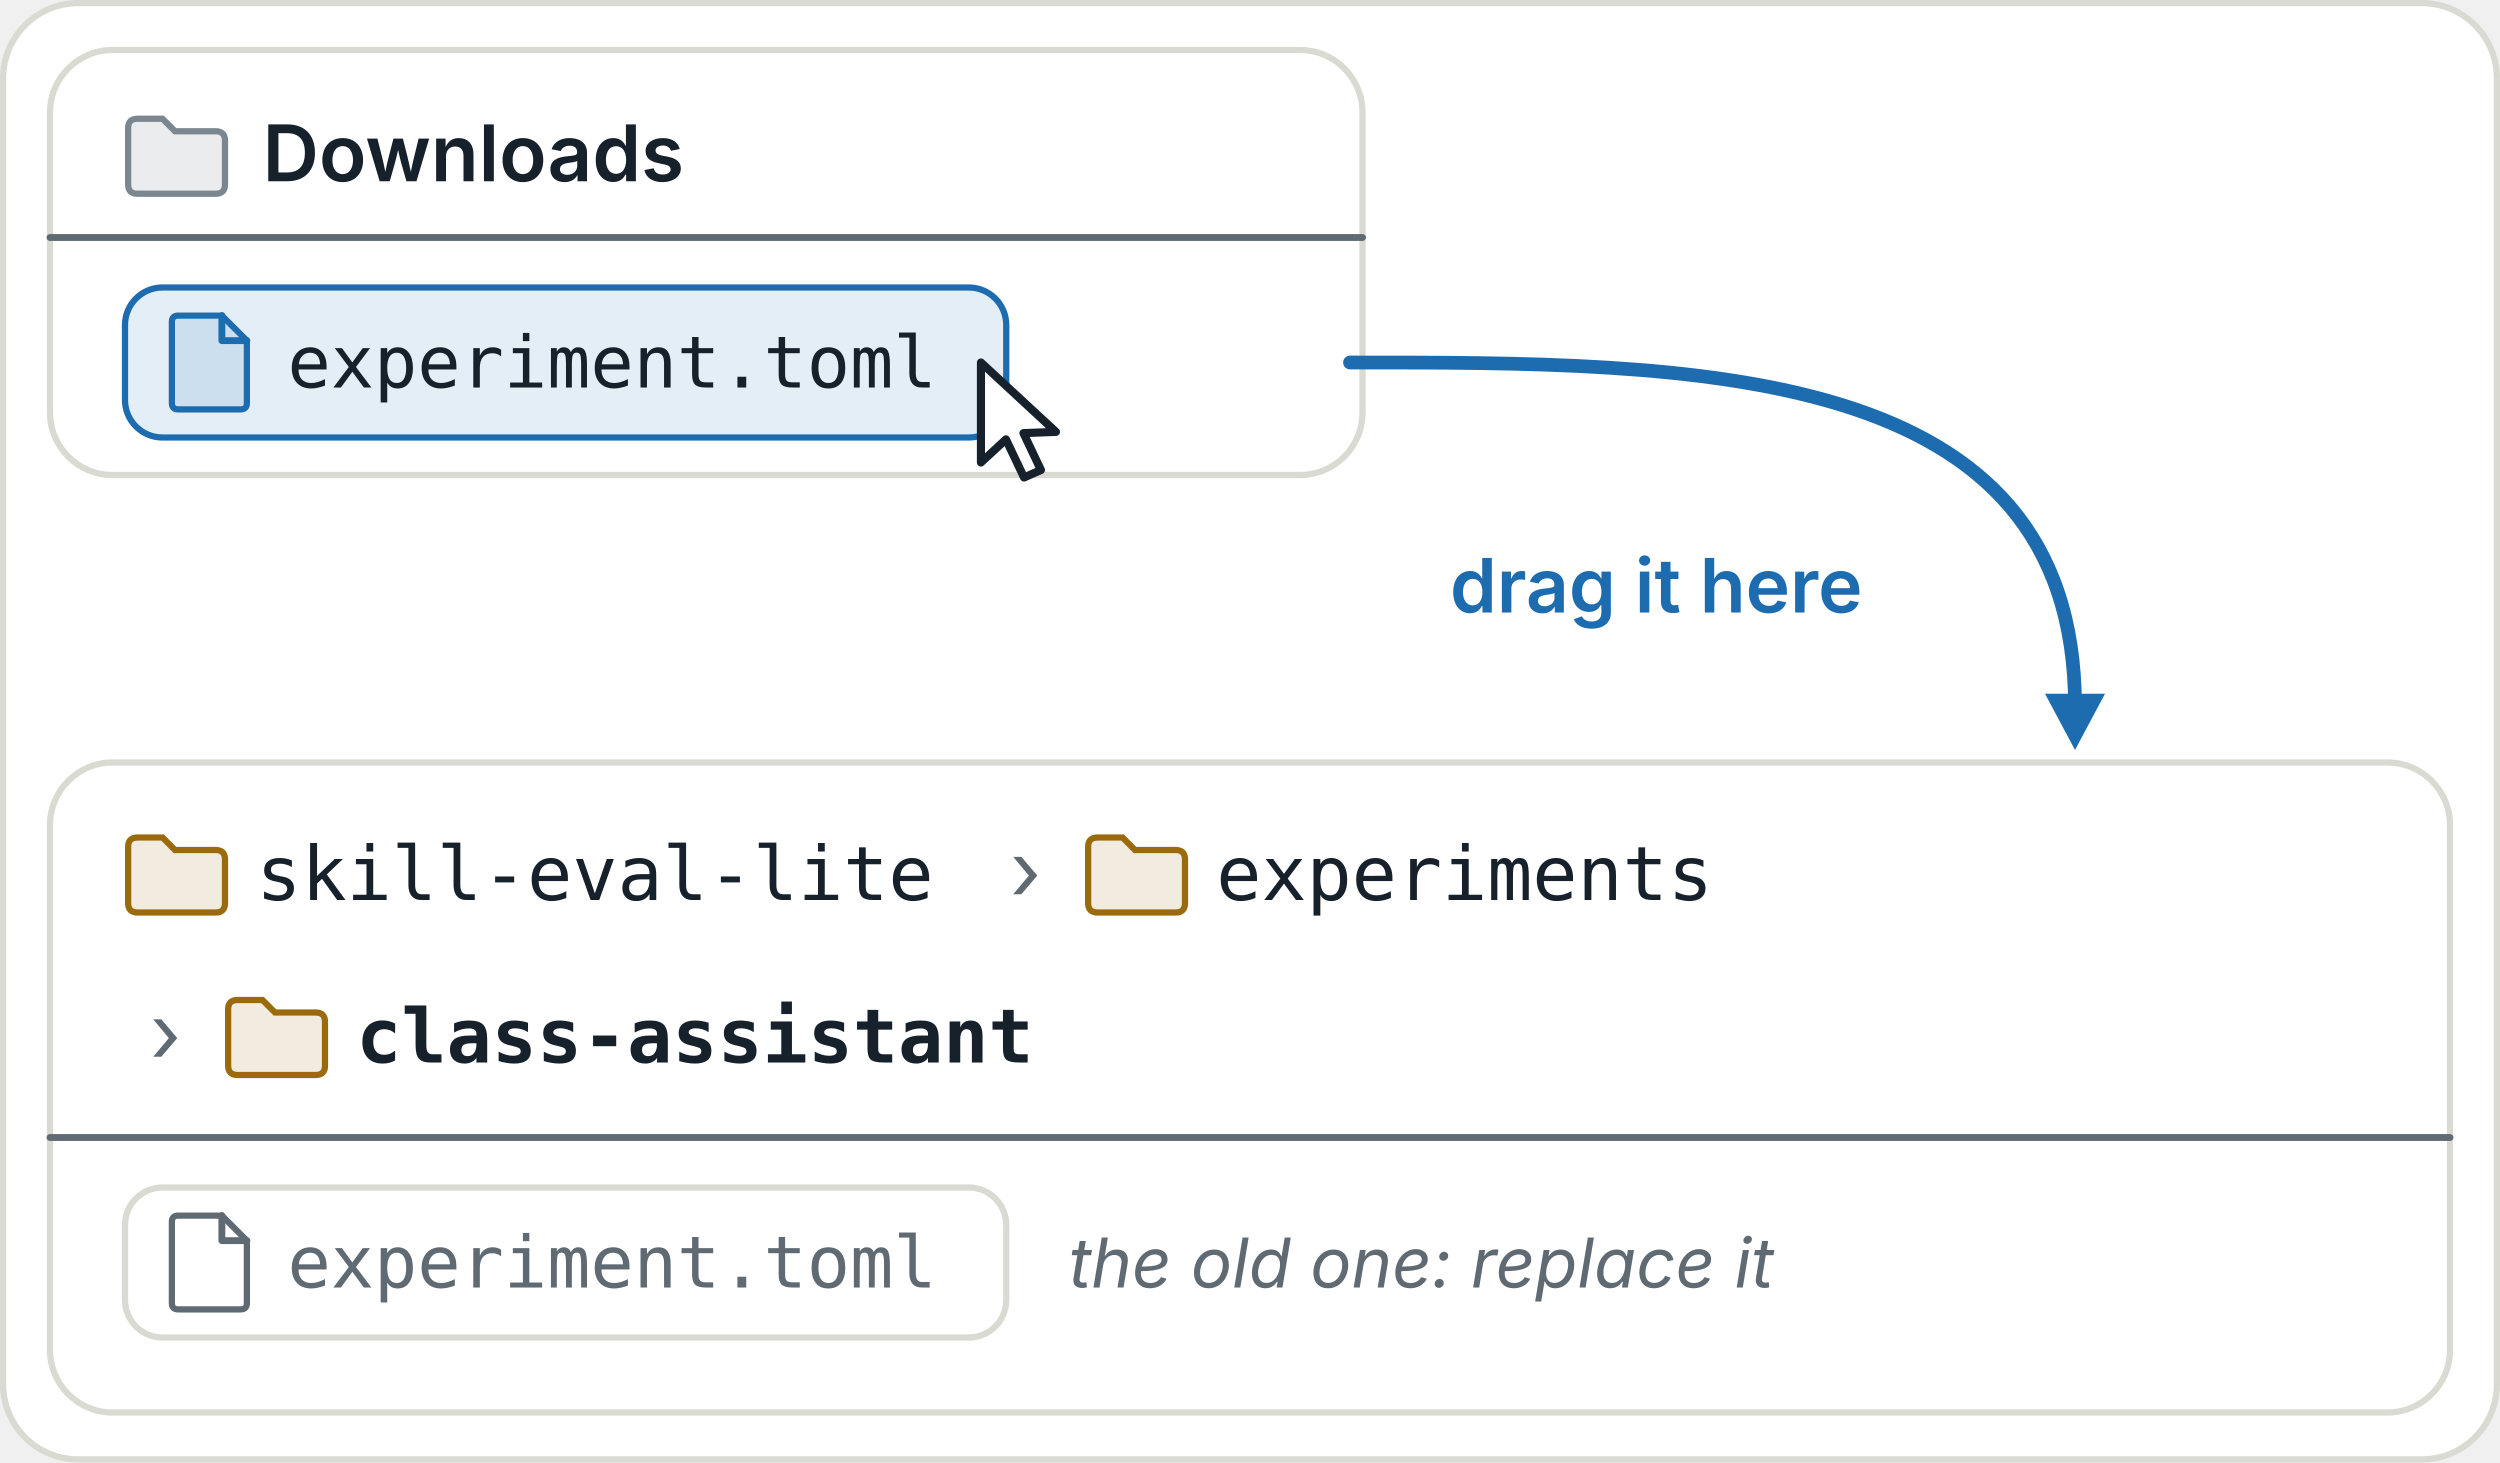
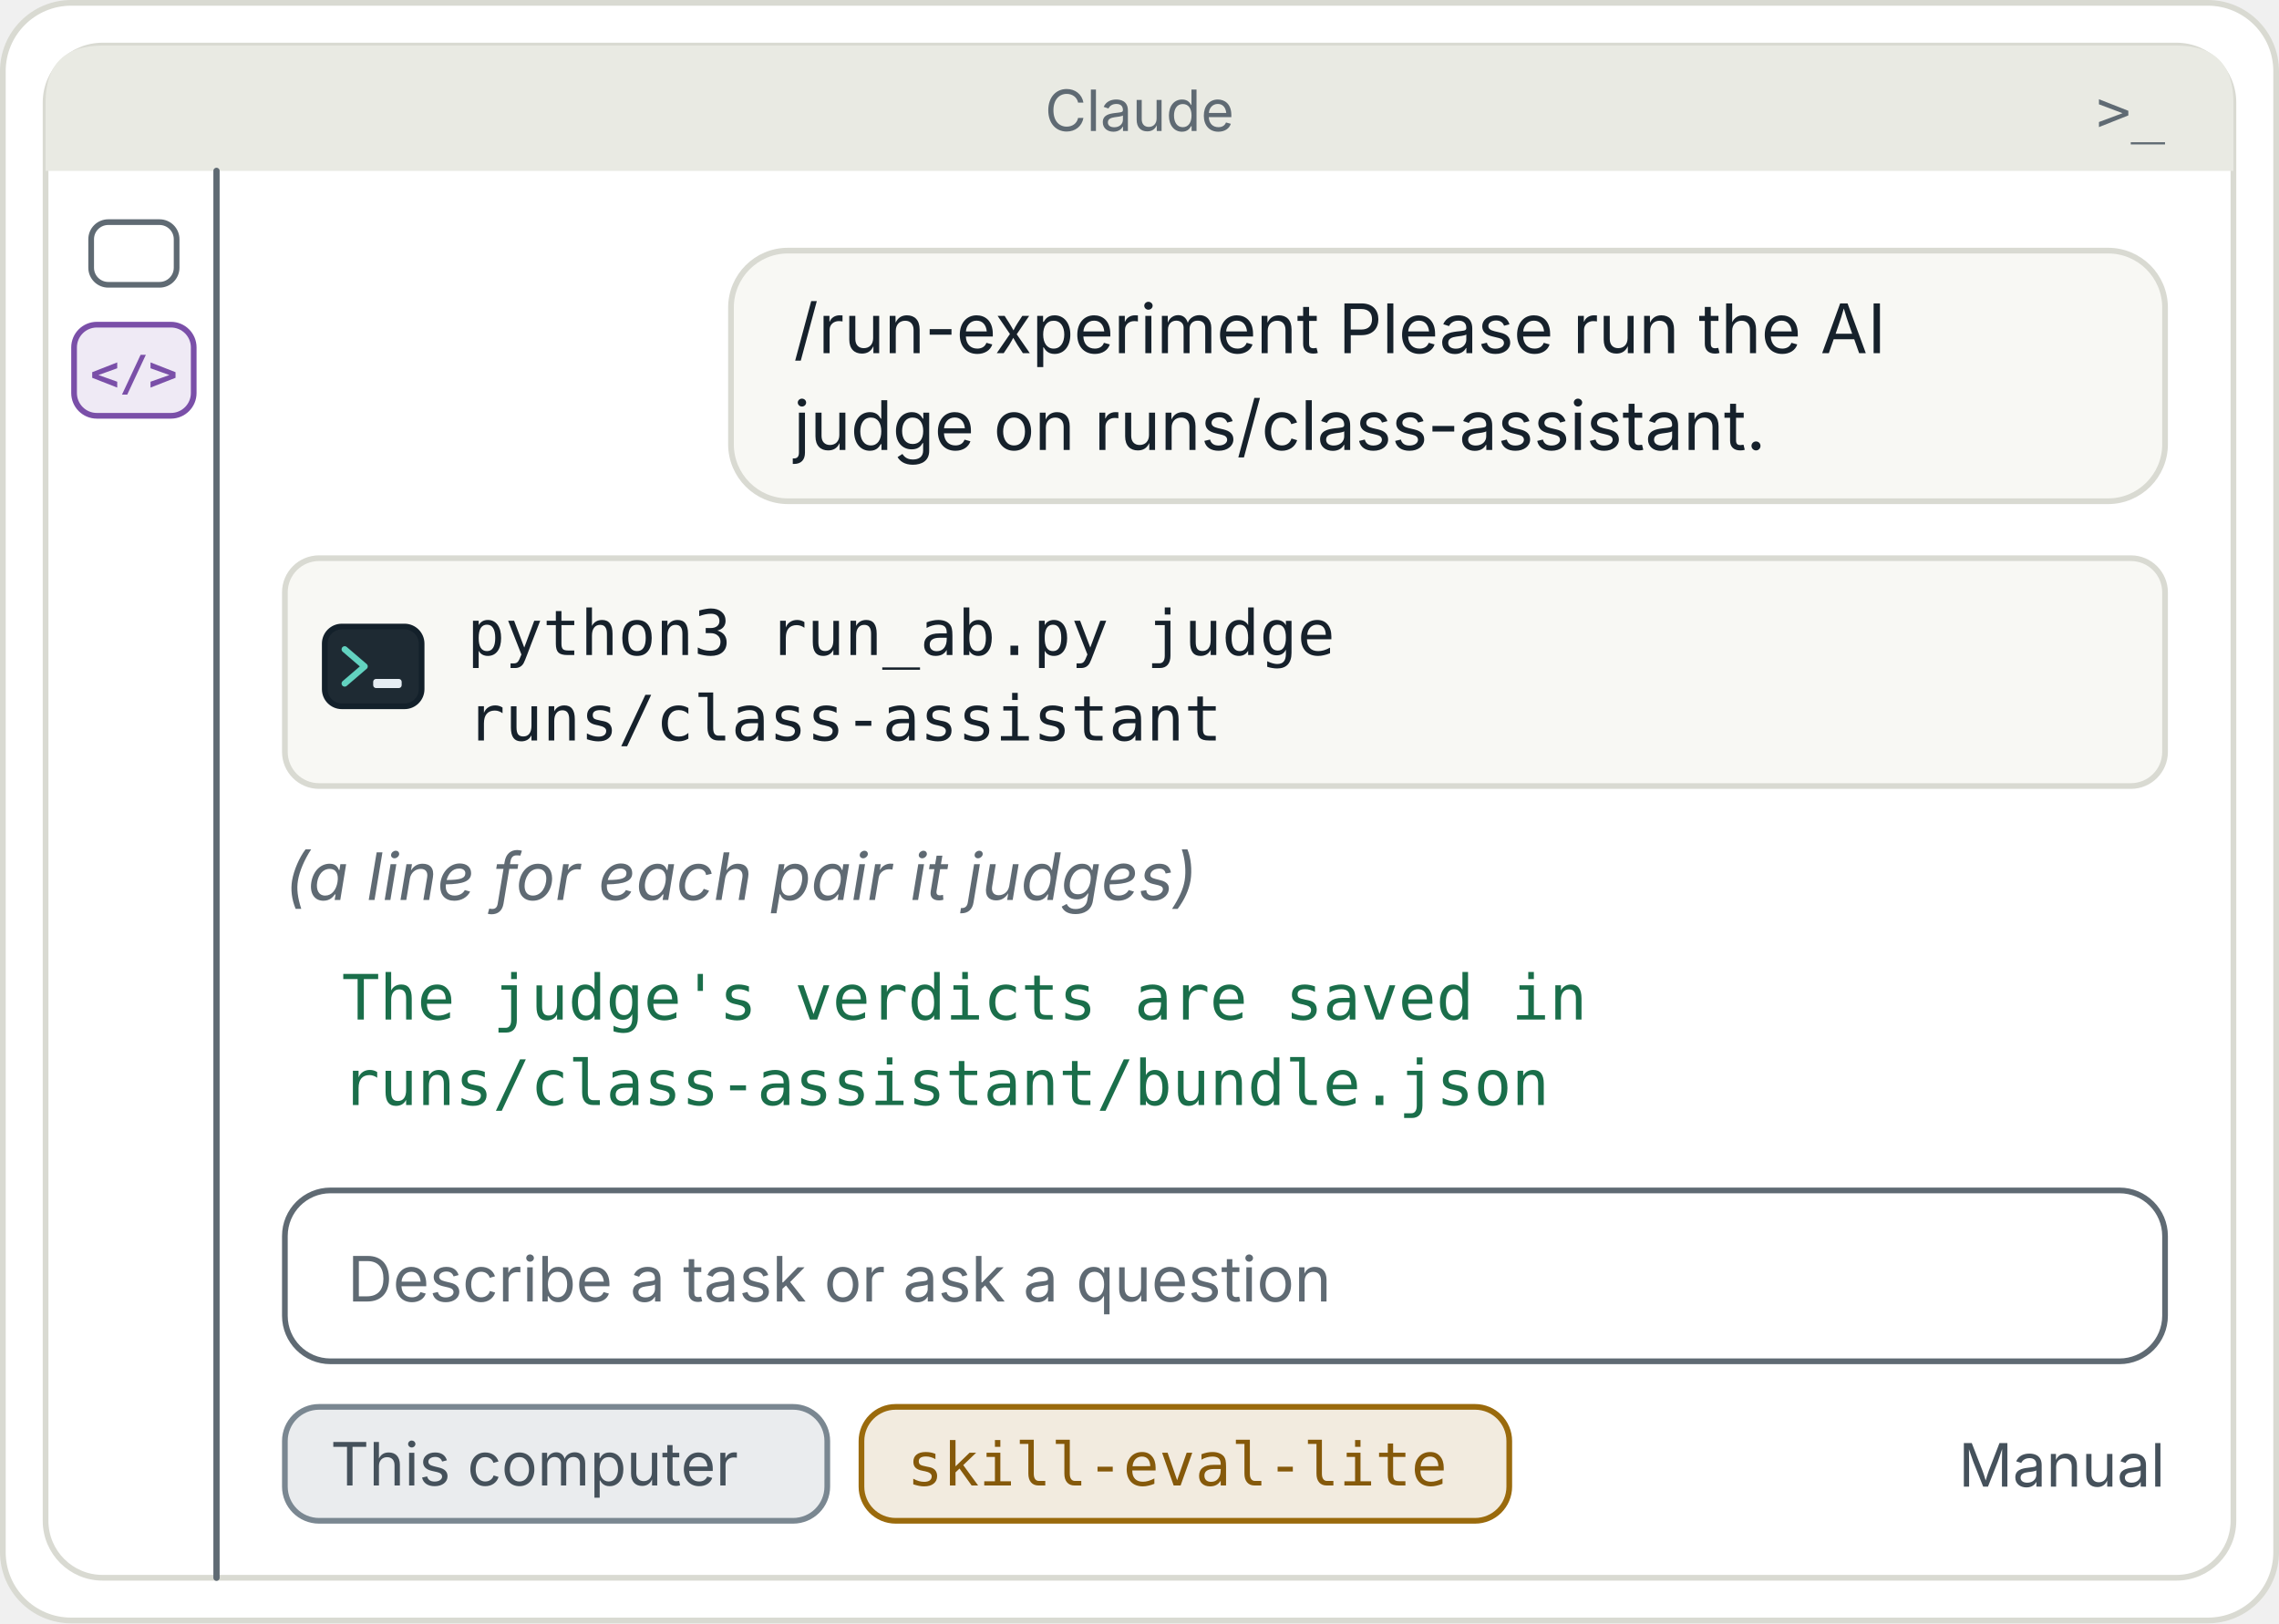
- <svg xmlns="http://www.w3.org/2000/svg" class="dg" viewBox="0 0 400 234" width="400" height="234" role="img" aria-labelledby="steps-class-08-t steps-class-08-d">
+ <svg xmlns="http://www.w3.org/2000/svg" class="dg" viewBox="0 0 400 285" width="400" height="285" role="img" aria-labelledby="steps-class-08-t steps-class-08-d">
  <style>
.dg text{font-family:Inter, system-ui, -apple-system, "Segoe UI", Roboto, sans-serif;fill:#16212B}
.dg .m{font-family:ui-monospace, "SF Mono", Menlo, Consolas, "DejaVu Sans Mono", monospace}
.dg .b{font-weight:600}
.dg .it{font-style:italic}
+ .dg .t2{fill:#45515B}
.dg .t3{fill:#5F6A73}
- .dg .halo{paint-order:stroke;stroke:#FFFFFF;stroke-width:5px;stroke-linejoin:round}
.dg .bg{fill:#FFFFFF;stroke:#D9DAD2}
+ .dg .pl{fill:#F8F8F4;stroke:#D9DAD2}
.dg .wh{fill:#FFFFFF;stroke:#D9DAD2}
.dg .ed{fill:#FFFFFF;stroke:#5F6A73}
.dg .ln{fill:none;stroke:#5F6A73;stroke-width:1.6;stroke-linecap:round;stroke-linejoin:round}
.dg .thin{stroke-width:1.1}
- .dg .thick{stroke-width:2.2}
- .dg .cur{fill:#FFFFFF;stroke:#16212B;stroke-width:1.3;stroke-linejoin:round}
- .dg .f-web{fill:rgba(29,108,176,.12);stroke:#1D6CB0}
- .dg .s-web{stroke:#1D6CB0}
- .dg .h-web{fill:#1D6CB0}
- .dg .t-web{fill:#1D6CB0}
+ .dg .h-rule2{fill:#E9EAE3}
+ .dg .f-agent{fill:rgba(122,79,168,.12);stroke:#7A4FA8}
+ .dg .t-agent{fill:#7A4FA8}
.dg .f-file{fill:rgba(154,106,12,.13);stroke:#9A6A0C}
+ .dg .t-file{fill:#85590A}
+ .dg .t-ok{fill:#1A6E4A}
.dg .f-n{fill:rgba(122,135,145,.16);stroke:#7A8791}
+ .dg .t-n{fill:#45515B}
+ .dg .tw{fill:#1E2A33;stroke:#13202A}
+ .dg .tw-arrow{stroke:#62D2C0}
+ .dg .tw-cur{fill:#E6EDF3}
@media (prefers-color-scheme: dark) {
.dg text{font-family:Inter, system-ui, -apple-system, "Segoe UI", Roboto, sans-serif;fill:#E2E8EE}
.dg .m{font-family:ui-monospace, "SF Mono", Menlo, Consolas, "DejaVu Sans Mono", monospace}
.dg .b{font-weight:600}
.dg .it{font-style:italic}
+ .dg .t2{fill:#A7B4BF}
.dg .t3{fill:#8593A0}
- .dg .halo{paint-order:stroke;stroke:#141C23;stroke-width:5px;stroke-linejoin:round}
.dg .bg{fill:#141C23;stroke:#2A3640}
+ .dg .pl{fill:#18222A;stroke:#2A3640}
.dg .wh{fill:#141C23;stroke:#2A3640}
.dg .ed{fill:#141C23;stroke:#8593A0}
.dg .ln{fill:none;stroke:#8593A0;stroke-width:1.6;stroke-linecap:round;stroke-linejoin:round}
.dg .thin{stroke-width:1.1}
- .dg .thick{stroke-width:2.2}
- .dg .cur{fill:#141C23;stroke:#E2E8EE;stroke-width:1.3;stroke-linejoin:round}
- .dg .f-web{fill:rgba(91,166,232,.16);stroke:#5BA6E8}
- .dg .s-web{stroke:#5BA6E8}
- .dg .h-web{fill:#5BA6E8}
- .dg .t-web{fill:#5BA6E8}
+ .dg .h-rule2{fill:#1F2A33}
+ .dg .f-agent{fill:rgba(180,148,222,.15);stroke:#B494DE}
+ .dg .t-agent{fill:#B494DE}
.dg .f-file{fill:rgba(226,174,74,.14);stroke:#E2AE4A}
+ .dg .t-file{fill:#E2AE4A}
+ .dg .t-ok{fill:#4CC08B}
.dg .f-n{fill:rgba(142,155,165,.18);stroke:#8E9BA5}
+ .dg .t-n{fill:#A7B4BF}
+ .dg .tw{fill:#0A0F13;stroke:#2A3640}
+ .dg .tw-arrow{stroke:#62D2C0}
+ .dg .tw-cur{fill:#E6EDF3}
}
</style>
-   <rect class="bg" x="0.5" y="0.5" width="399" height="233" rx="12" />
-   <rect x="8" y="8" width="210" height="68" rx="10" class="wh" />
-   <path transform="translate(20 17) scale(1)" d="M0.5 3.5 Q0.5 2 2 2 H6 L8 4 H14.5 Q16 4 16 5.5 V12.5 Q16 14 14.5 14 H2 Q0.5 14 0.5 12.5 Z" class="f-n" />
-   <text x="42" y="29" font-size="12.5" class="b">Downloads</text>
-   <path d="M8 38 L218 38" class="ln s-rule thin" />
-   <rect x="20" y="46" width="141" height="24" rx="6" class="f-web" />
-   <g transform="translate(26 50) scale(1)">
-     <path d="M2.5 0.5 H9.5 L13.5 4.5 V14.5 Q13.5 15.5 12.5 15.5 H2.5 Q1.5 15.5 1.5 14.5 V1.5 Q1.5 0.5 2.5 0.5 Z" class="f-web" />
-     <path d="M9.5 0.5 V4.5 H13.5" class="ln thin s-web" />
-   </g>
-   <text x="46" y="62" font-size="11.5" class="m">experiment.toml</text>
-   <path d="M156.95 58 L156.95 74 L160.95 70.3 L163.85 76.4 L166.55 75.2 L163.75 69.3 L168.95 69.1 Z" class="cur" />
-   <rect x="8" y="122" width="384" height="104" rx="10" class="wh" />
-   <path transform="translate(20 132) scale(1)" d="M0.5 3.5 Q0.5 2 2 2 H6 L8 4 H14.5 Q16 4 16 5.5 V12.5 Q16 14 14.5 14 H2 Q0.5 14 0.5 12.5 Z" class="f-file" />
-   <text x="41" y="144" font-size="12" class="m">skill-eval-lite</text>
-   <text x="161.6" y="144" font-size="13" class="t3">›</text>
-   <path transform="translate(173.6 132) scale(1)" d="M0.5 3.5 Q0.5 2 2 2 H6 L8 4 H14.5 Q16 4 16 5.5 V12.5 Q16 14 14.5 14 H2 Q0.5 14 0.5 12.5 Z" class="f-file" />
-   <text x="194.6" y="144" font-size="12" class="m">experiments</text>
-   <text x="24" y="170" font-size="13" class="t3">›</text>
-   <path transform="translate(36 158) scale(1)" d="M0.5 3.5 Q0.5 2 2 2 H6 L8 4 H14.5 Q16 4 16 5.5 V12.5 Q16 14 14.5 14 H2 Q0.5 14 0.5 12.5 Z" class="f-file" />
-   <text x="57" y="170" font-size="12" class="m b">class-assistant</text>
-   <path d="M8 182 L392 182" class="ln s-rule thin" />
-   <rect x="20" y="190" width="141" height="24" rx="6" class="wh" />
-   <g transform="translate(26 194) scale(1)">
-     <path d="M2.5 0.5 H9.5 L13.5 4.5 V14.5 Q13.5 15.5 12.5 15.5 H2.5 Q1.5 15.5 1.5 14.5 V1.5 Q1.5 0.5 2.5 0.5 Z" class="ed" />
-     <path d="M9.5 0.5 V4.5 H13.5" class="ln thin" />
-   </g>
-   <text x="46" y="206" font-size="11.5" class="m t3">experiment.toml</text>
-   <text x="171" y="206" font-size="11" class="t3 it">the old one: replace it</text>
-   <path d="M216 58 C271.2 58 332 57.8 332 113" class="ln s-web thick" />
-   <path d="M332 120 L327.2 111 L336.8 111 Z" class="h-web" />
-   <text x="232" y="98" font-size="12" class="t-web b halo">drag it here</text>
+   <rect class="bg" x="0.5" y="0.5" width="399" height="284" rx="12" />
+   <rect x="8" y="8" width="384" height="269" rx="10" class="wh" />
+   <path d="M8 18 Q8 8 18 8 H382 Q392 8 392 18 V30 H8 Z" class="h-rule2" />
+   <text x="200" y="23" font-size="10" class="t3" text-anchor="middle">Claude</text>
+   <text x="380" y="23" font-size="10" class="m t3" text-anchor="end">&gt;_</text>
+   <path d="M38 30 L38 277" class="ln s-rule thin" />
+   <rect x="16" y="39" width="15" height="11" rx="3" class="ed" />
+   <rect x="13" y="57" width="21" height="16" rx="4" class="f-agent" />
+   <text x="23.5" y="68.5" font-size="8.5" class="m b t-agent" text-anchor="middle">&lt;/&gt;</text>
+   <rect x="128.3" y="44" width="251.7" height="44" rx="10" class="pl" />
+   <text x="139.3" y="62" font-size="12">/run-experiment Please run the AI</text>
+   <text x="139.3" y="79" font-size="12">judge on runs/class-assistant.</text>
+   <rect x="50" y="98" width="330" height="40" rx="6" class="pl" />
+   <rect x="57" y="110" width="17" height="14" rx="3" class="tw" />
+   <path d="M60.5 114 L64 117 L60.5 120" class="ln thin tw-arrow" />
+   <rect x="65.5" y="119.2" width="5" height="1.6" rx="0.5" class="tw-cur" />
+   <text x="82" y="115" font-size="11" class="m">python3 run_ab.py judge</text>
+   <text x="82" y="130" font-size="11" class="m">runs/class-assistant</text>
+   <text x="50" y="158" font-size="11.5" class="it t3">(a line for each pair it judges)</text>
+   <text x="60" y="179" font-size="11" class="m t-ok">The judge's verdicts are saved in</text>
+   <text x="60" y="194" font-size="11" class="m t-ok">runs/class-assistant/bundle.json</text>
+   <rect x="50" y="209" width="330" height="30" rx="8" class="ed" />
+   <text x="61" y="228.5" font-size="11" class="t3">Describe a task or ask a question</text>
+   <rect x="50" y="247" width="95.2" height="20" rx="6" class="f-n" />
+   <text x="58" y="260.8" font-size="10.5" class="t-n">This computer</text>
+   <rect x="151.2" y="247" width="113.7" height="20" rx="6" class="f-file" />
+   <text x="159.2" y="260.8" font-size="10.5" class="m t-file">skill-eval-lite</text>
+   <text x="380" y="261" font-size="10.5" class="t2" text-anchor="end">Manual</text>
</svg>
